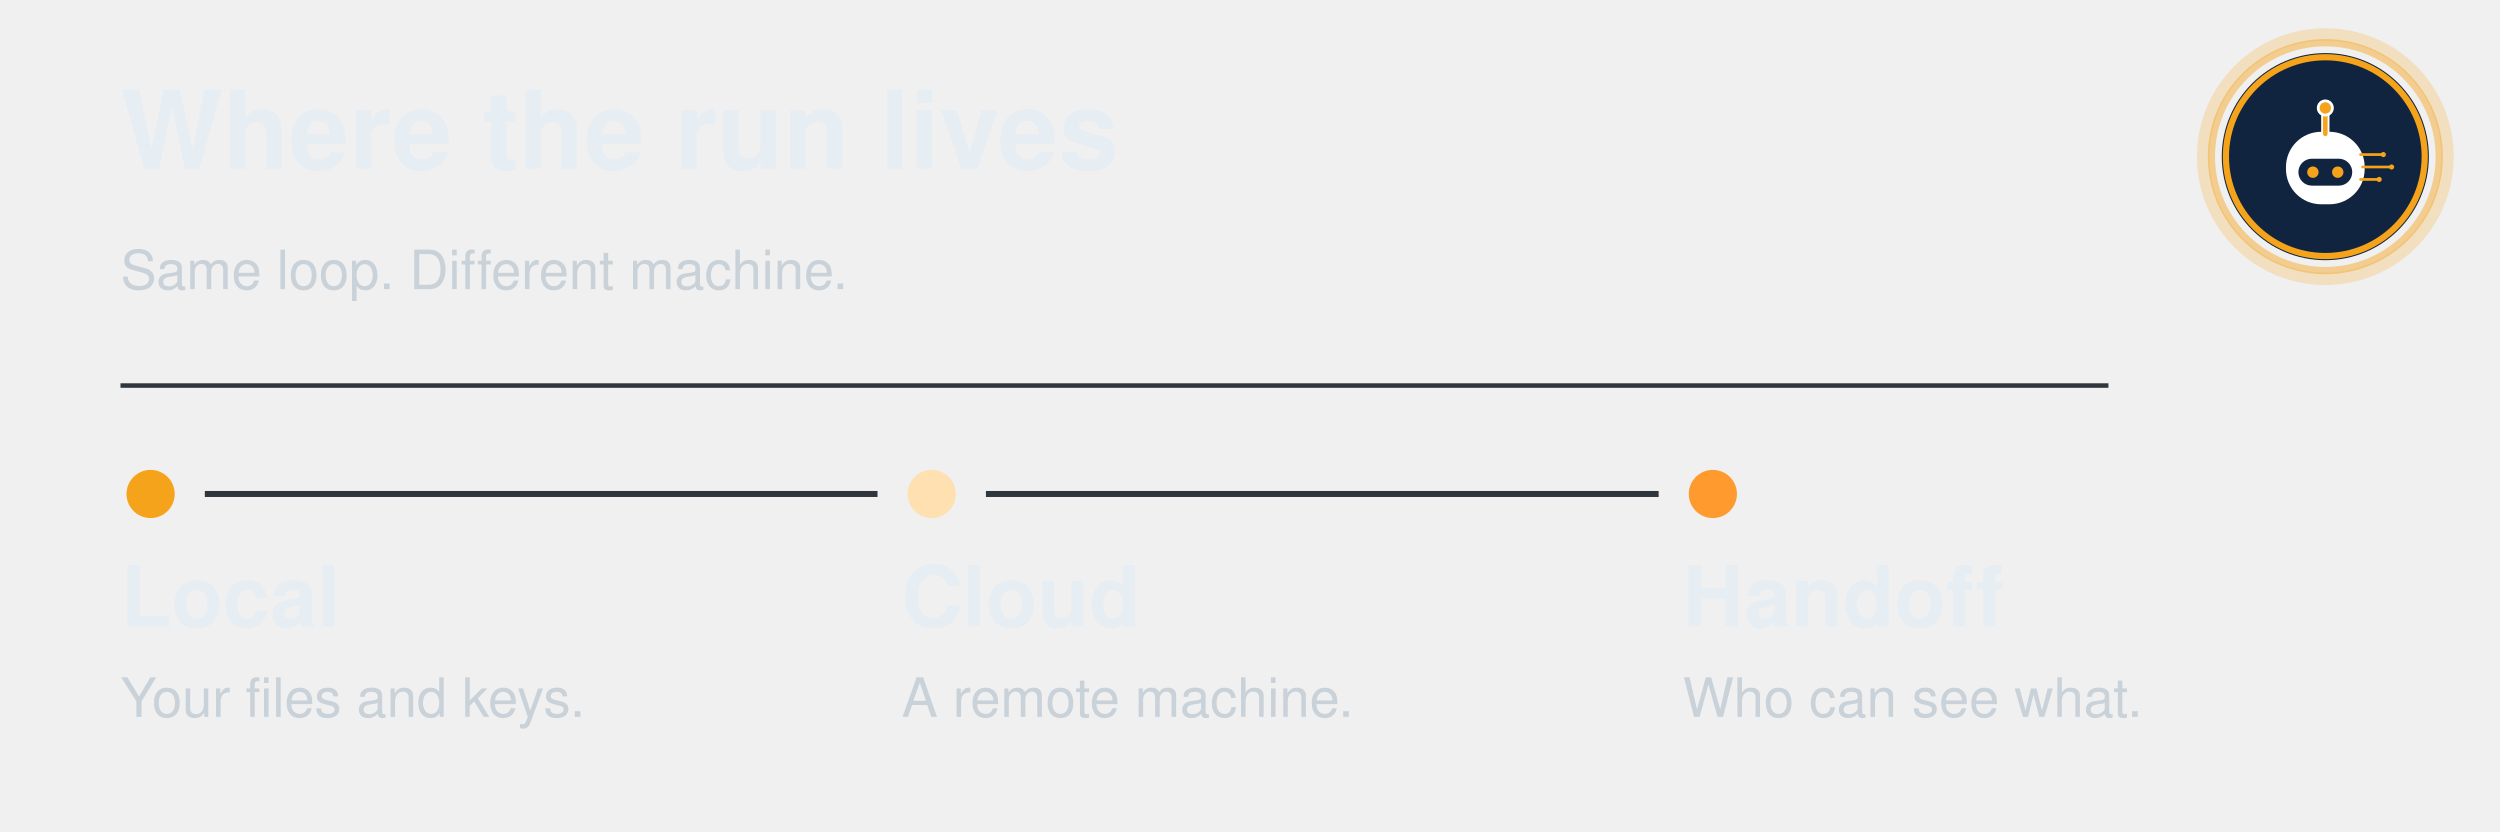
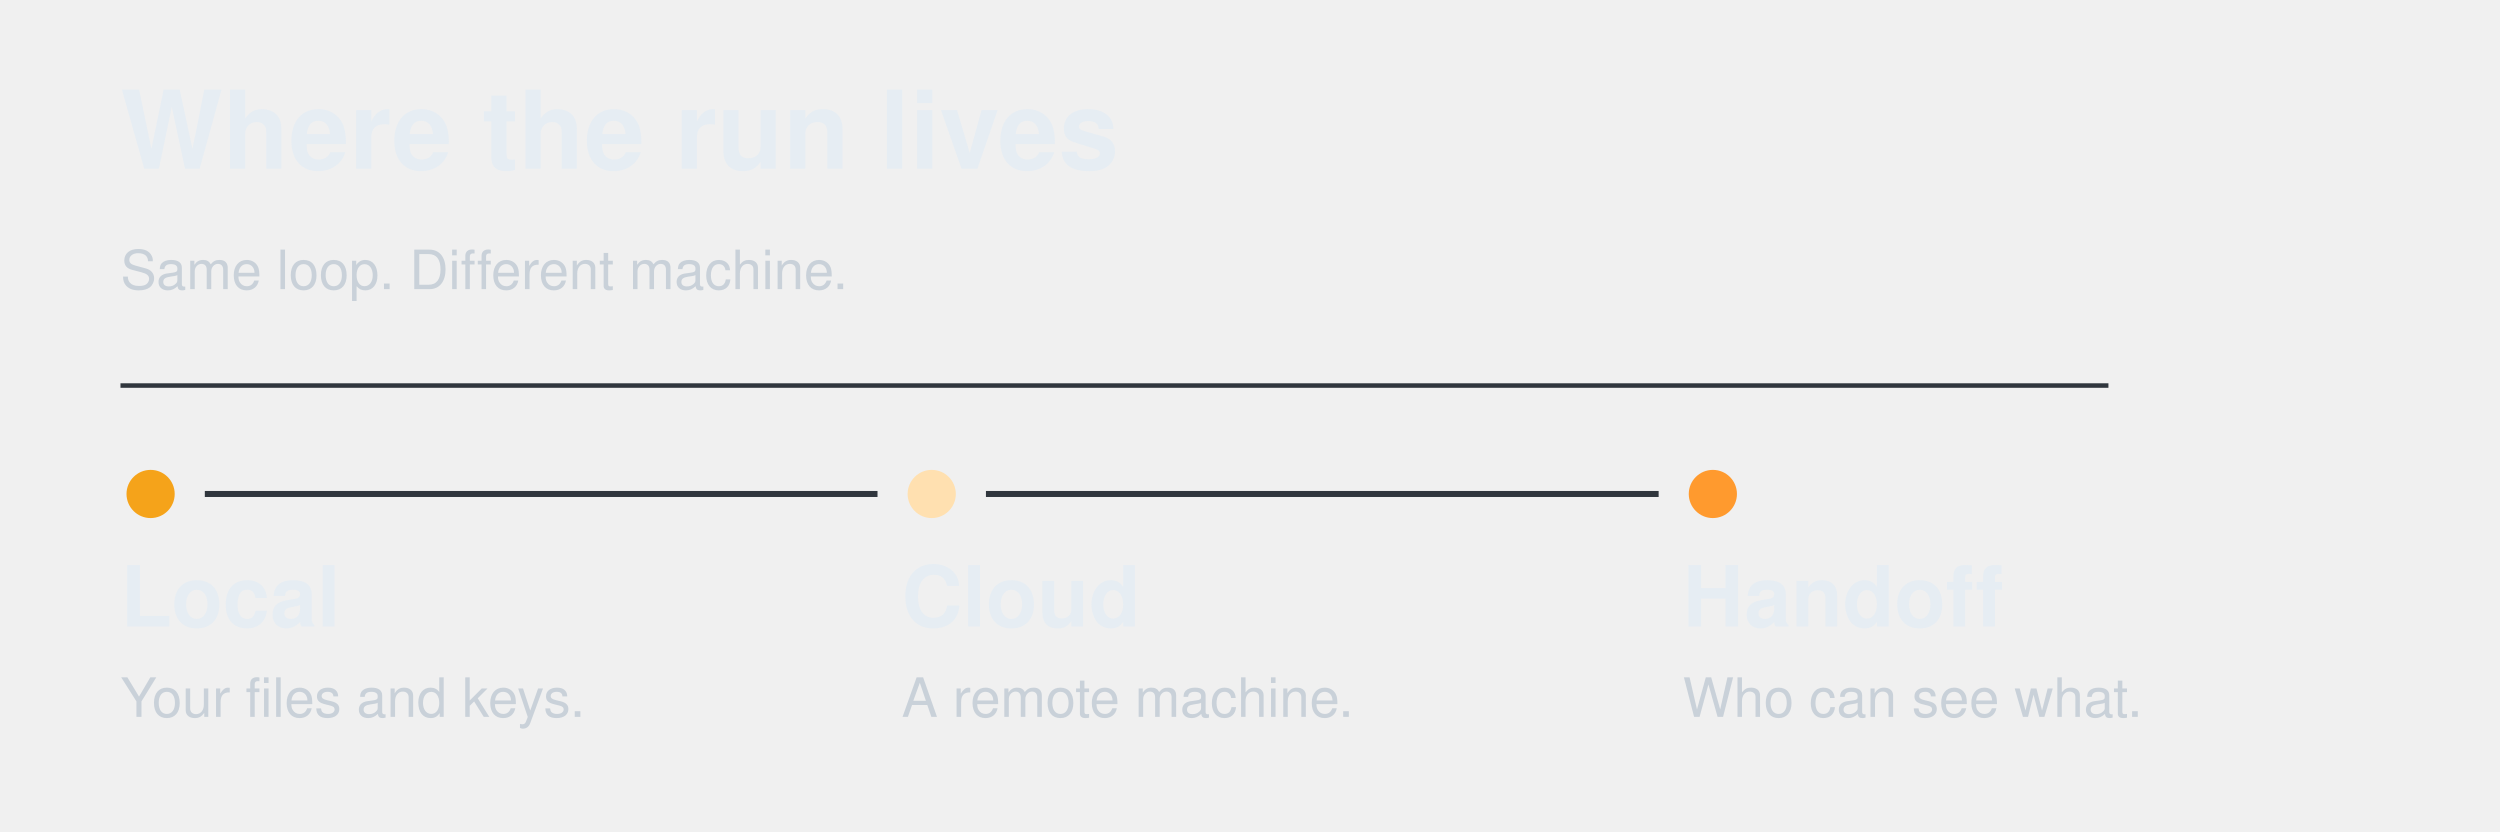
<svg xmlns="http://www.w3.org/2000/svg" width="830" height="276" viewBox="0 0 830 276" role="img" aria-labelledby="title desc">
  <defs>
    <linearGradient id="cloud-vs-local-dark-bar" x1="0" y1="0" x2="1" y2="0">
      <stop offset="0" stop-color="#F5A31A" />
      <stop offset="1" stop-color="#FFE0B0" />
    </linearGradient>
  </defs>
  <text x="40" y="56" fill="#E6EDF3" font-family="Segoe UI, Helvetica, Arial, sans-serif" font-size="36" font-weight="600" text-anchor="start">Where the run lives</text>
-   <g transform="translate(728.00,8.00) scale(0.3438)">
-     <circle cx="128" cy="128" r="118" fill="none" stroke="#F5A31A" stroke-opacity="0.22" stroke-width="12" />
-     <circle cx="128" cy="128" r="110" fill="none" stroke="#F5A31A" stroke-opacity="0.45" stroke-width="7" />
-     <circle cx="128" cy="128" r="100" fill="#10243F" />
-     <circle cx="128" cy="128" r="96" fill="none" stroke="#F5A31A" stroke-width="6" />
-     <g transform="translate(128,138)">
-       <rect x="-38" y="-34" width="76" height="70" rx="34" fill="#FFFFFF" />
-       <line x1="0" y1="-32" x2="0" y2="-50" stroke="#FFFFFF" stroke-width="8" stroke-linecap="round" />
-       <line x1="0" y1="-32" x2="0" y2="-50" stroke="#F5A31A" stroke-width="4.4" stroke-linecap="round" />
-       <circle cx="0" cy="-57" r="8.2" fill="#FFFFFF" />
-       <circle cx="0" cy="-57" r="5.5" fill="#F5A31A" />
-       <rect x="-26" y="-8" width="52" height="26" rx="13" fill="#10243F" />
-       <circle cx="-12" cy="5" r="5.5" fill="#F5A31A" />
-       <circle cx="12" cy="5" r="5.5" fill="#F5A31A" />
-       <g fill="none" stroke="#F5A31A" stroke-width="2.6" stroke-linecap="round">
-         <path d="M 34,-12 H 54" />
-         <path d="M 36,0 H 62" />
-         <path d="M 34,12 H 50" />
-       </g>
-       <g fill="#F5A31A">
-         <circle cx="56" cy="-12" r="2.5" />
-         <circle cx="64" cy="0" r="2.5" />
-         <circle cx="52" cy="12" r="2.5" />
-       </g>
-     </g>
-   </g>
  <text x="40" y="96" fill="#C9D1D9" font-family="Segoe UI, Helvetica, Arial, sans-serif" font-size="18" font-weight="400" text-anchor="start">Same loop. Different machine.</text>
  <line x1="40" y1="128" x2="700" y2="128" stroke="#30363D" stroke-width="1.5" />
  <circle cx="50.0" cy="164" r="8" fill="#F5A31A" />
  <text x="40.0" y="208" fill="#E6EDF3" font-family="Segoe UI, Helvetica, Arial, sans-serif" font-size="28" font-weight="600" text-anchor="start">Local</text>
  <text x="40.0" y="238" fill="#C9D1D9" font-family="Segoe UI, Helvetica, Arial, sans-serif" font-size="18" font-weight="400" text-anchor="start">Your files and keys.</text>
  <line x1="68.0" y1="164" x2="291.333" y2="164" stroke="#30363D" stroke-width="2" />
  <circle cx="309.333" cy="164" r="8" fill="#FFE0B0" />
  <text x="299.333" y="208" fill="#E6EDF3" font-family="Segoe UI, Helvetica, Arial, sans-serif" font-size="28" font-weight="600" text-anchor="start">Cloud</text>
  <text x="299.333" y="238" fill="#C9D1D9" font-family="Segoe UI, Helvetica, Arial, sans-serif" font-size="18" font-weight="400" text-anchor="start">A remote machine.</text>
  <line x1="327.333" y1="164" x2="550.667" y2="164" stroke="#30363D" stroke-width="2" />
  <circle cx="568.667" cy="164" r="8" fill="#FF9A2E" />
  <text x="558.667" y="208" fill="#E6EDF3" font-family="Segoe UI, Helvetica, Arial, sans-serif" font-size="28" font-weight="600" text-anchor="start">Handoff</text>
  <text x="558.667" y="238" fill="#C9D1D9" font-family="Segoe UI, Helvetica, Arial, sans-serif" font-size="18" font-weight="400" text-anchor="start">Who can see what.</text>
</svg>
